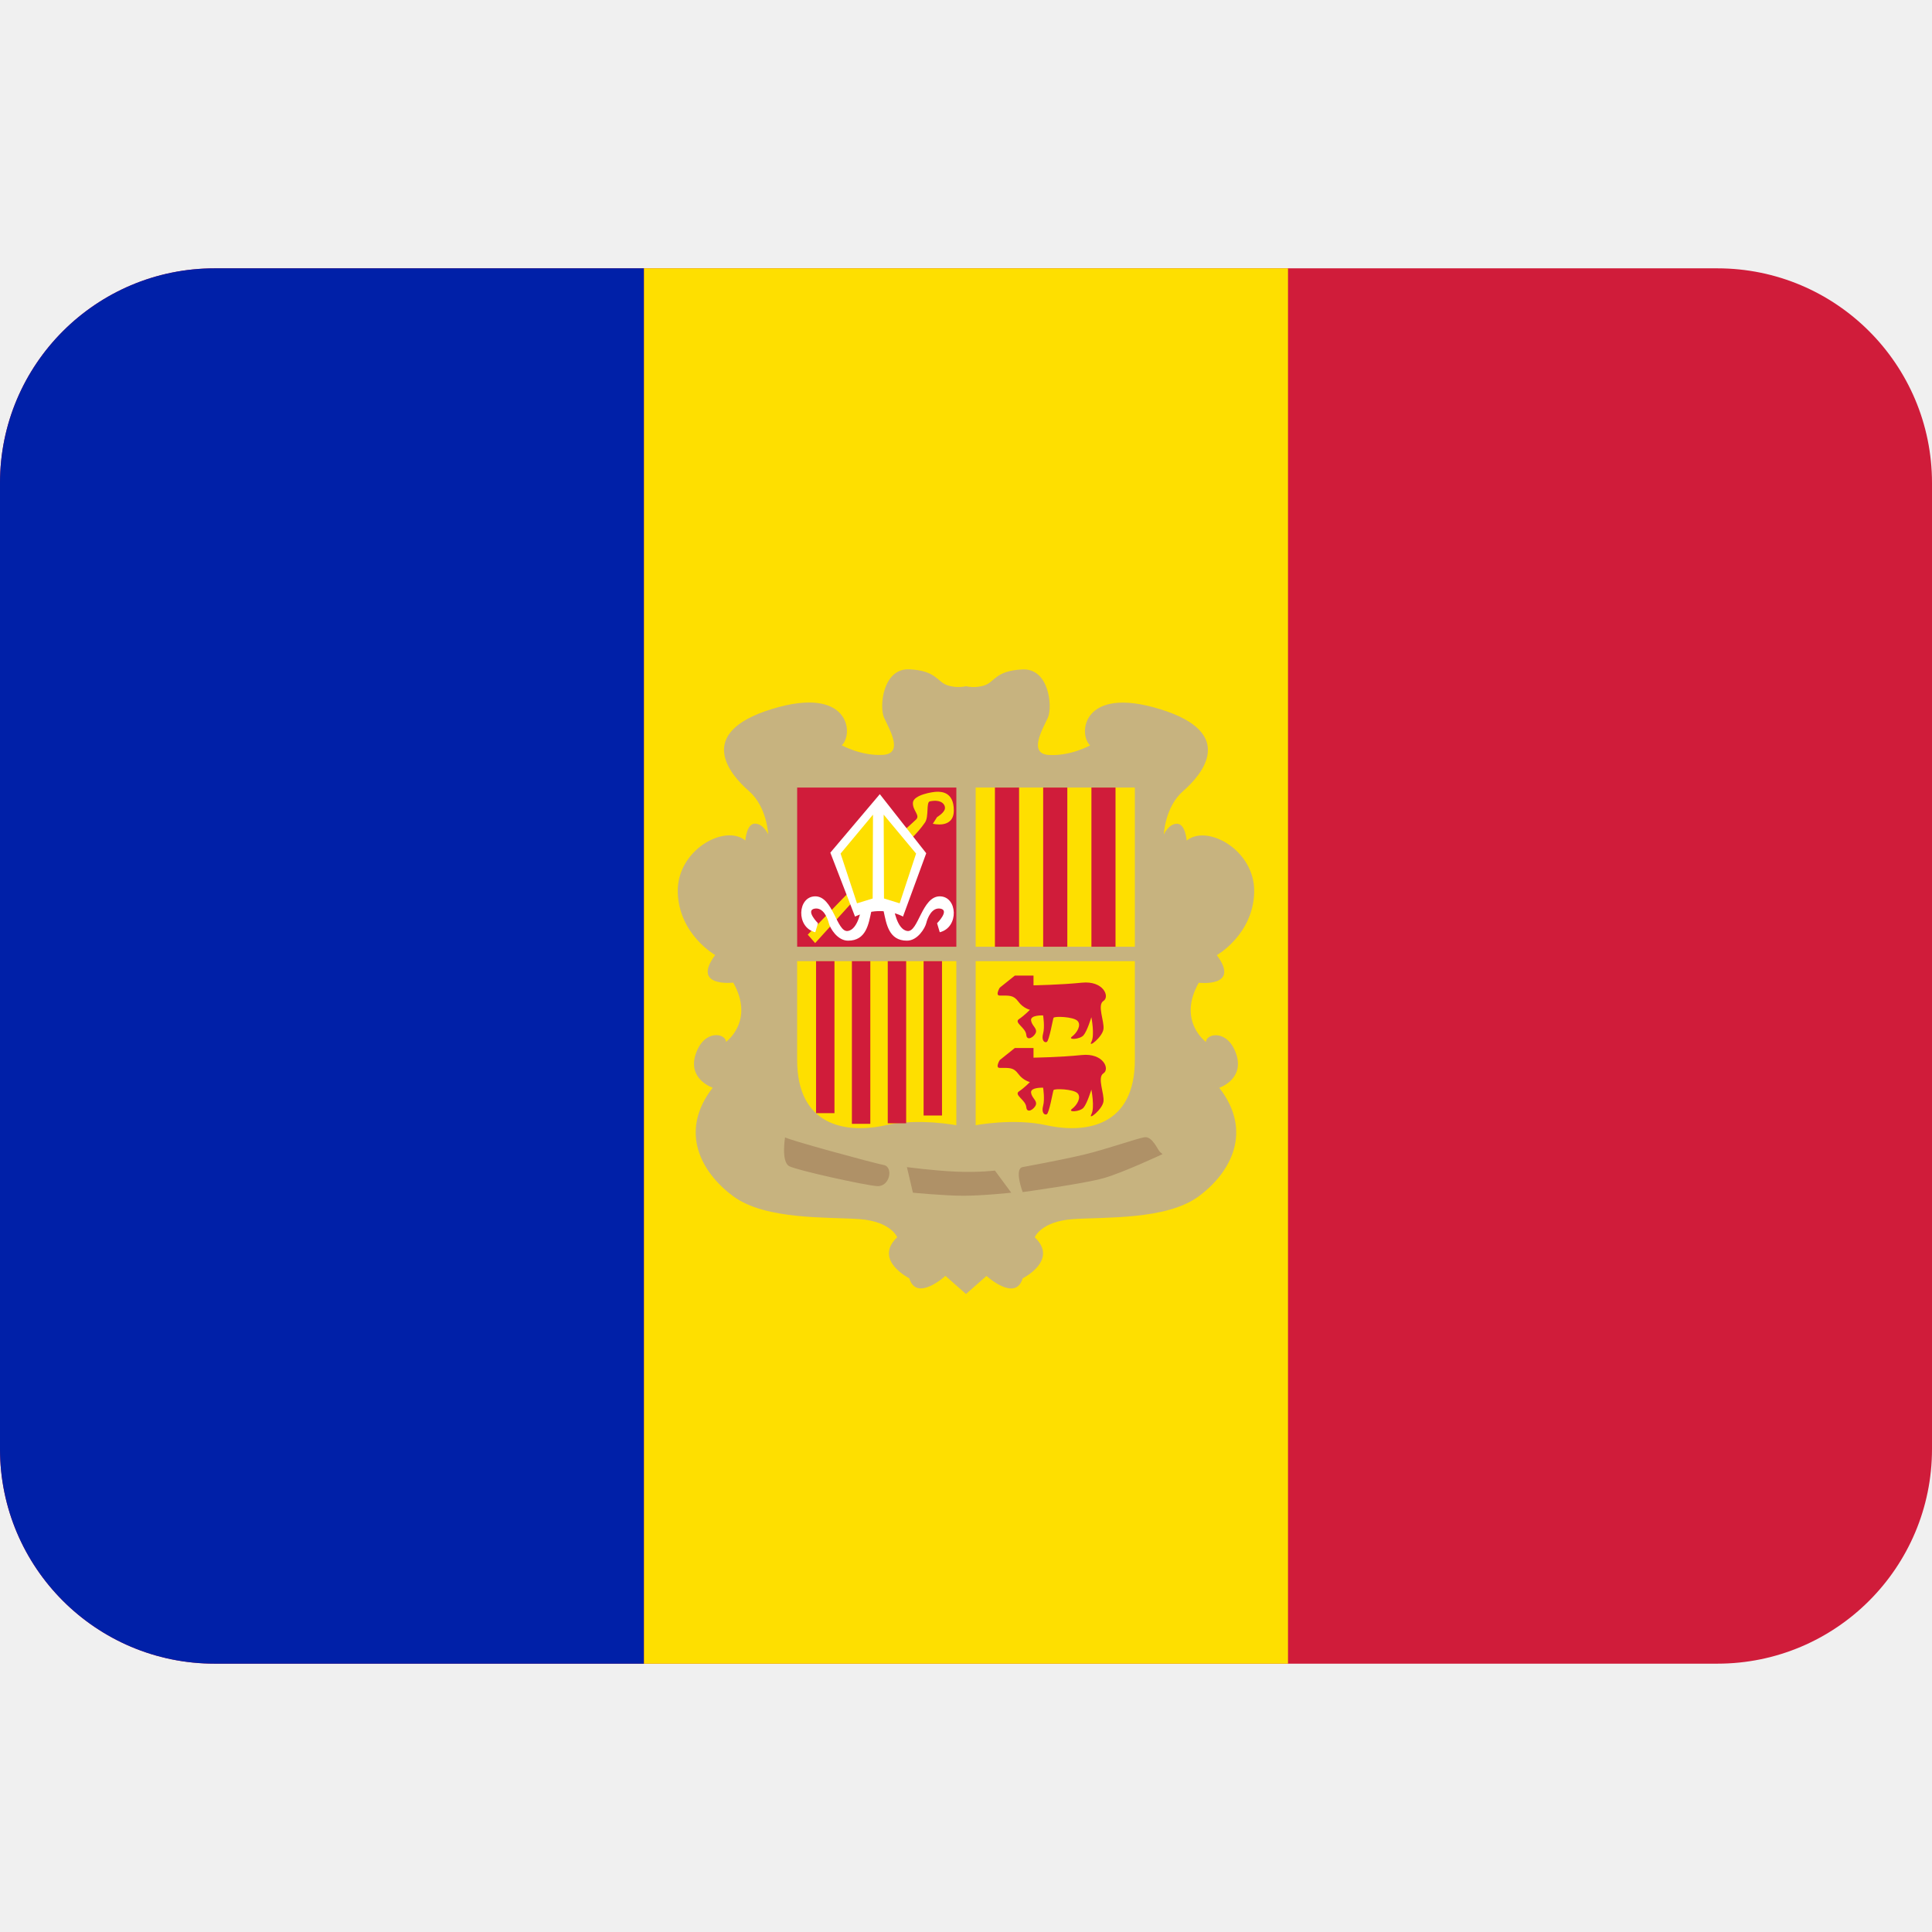
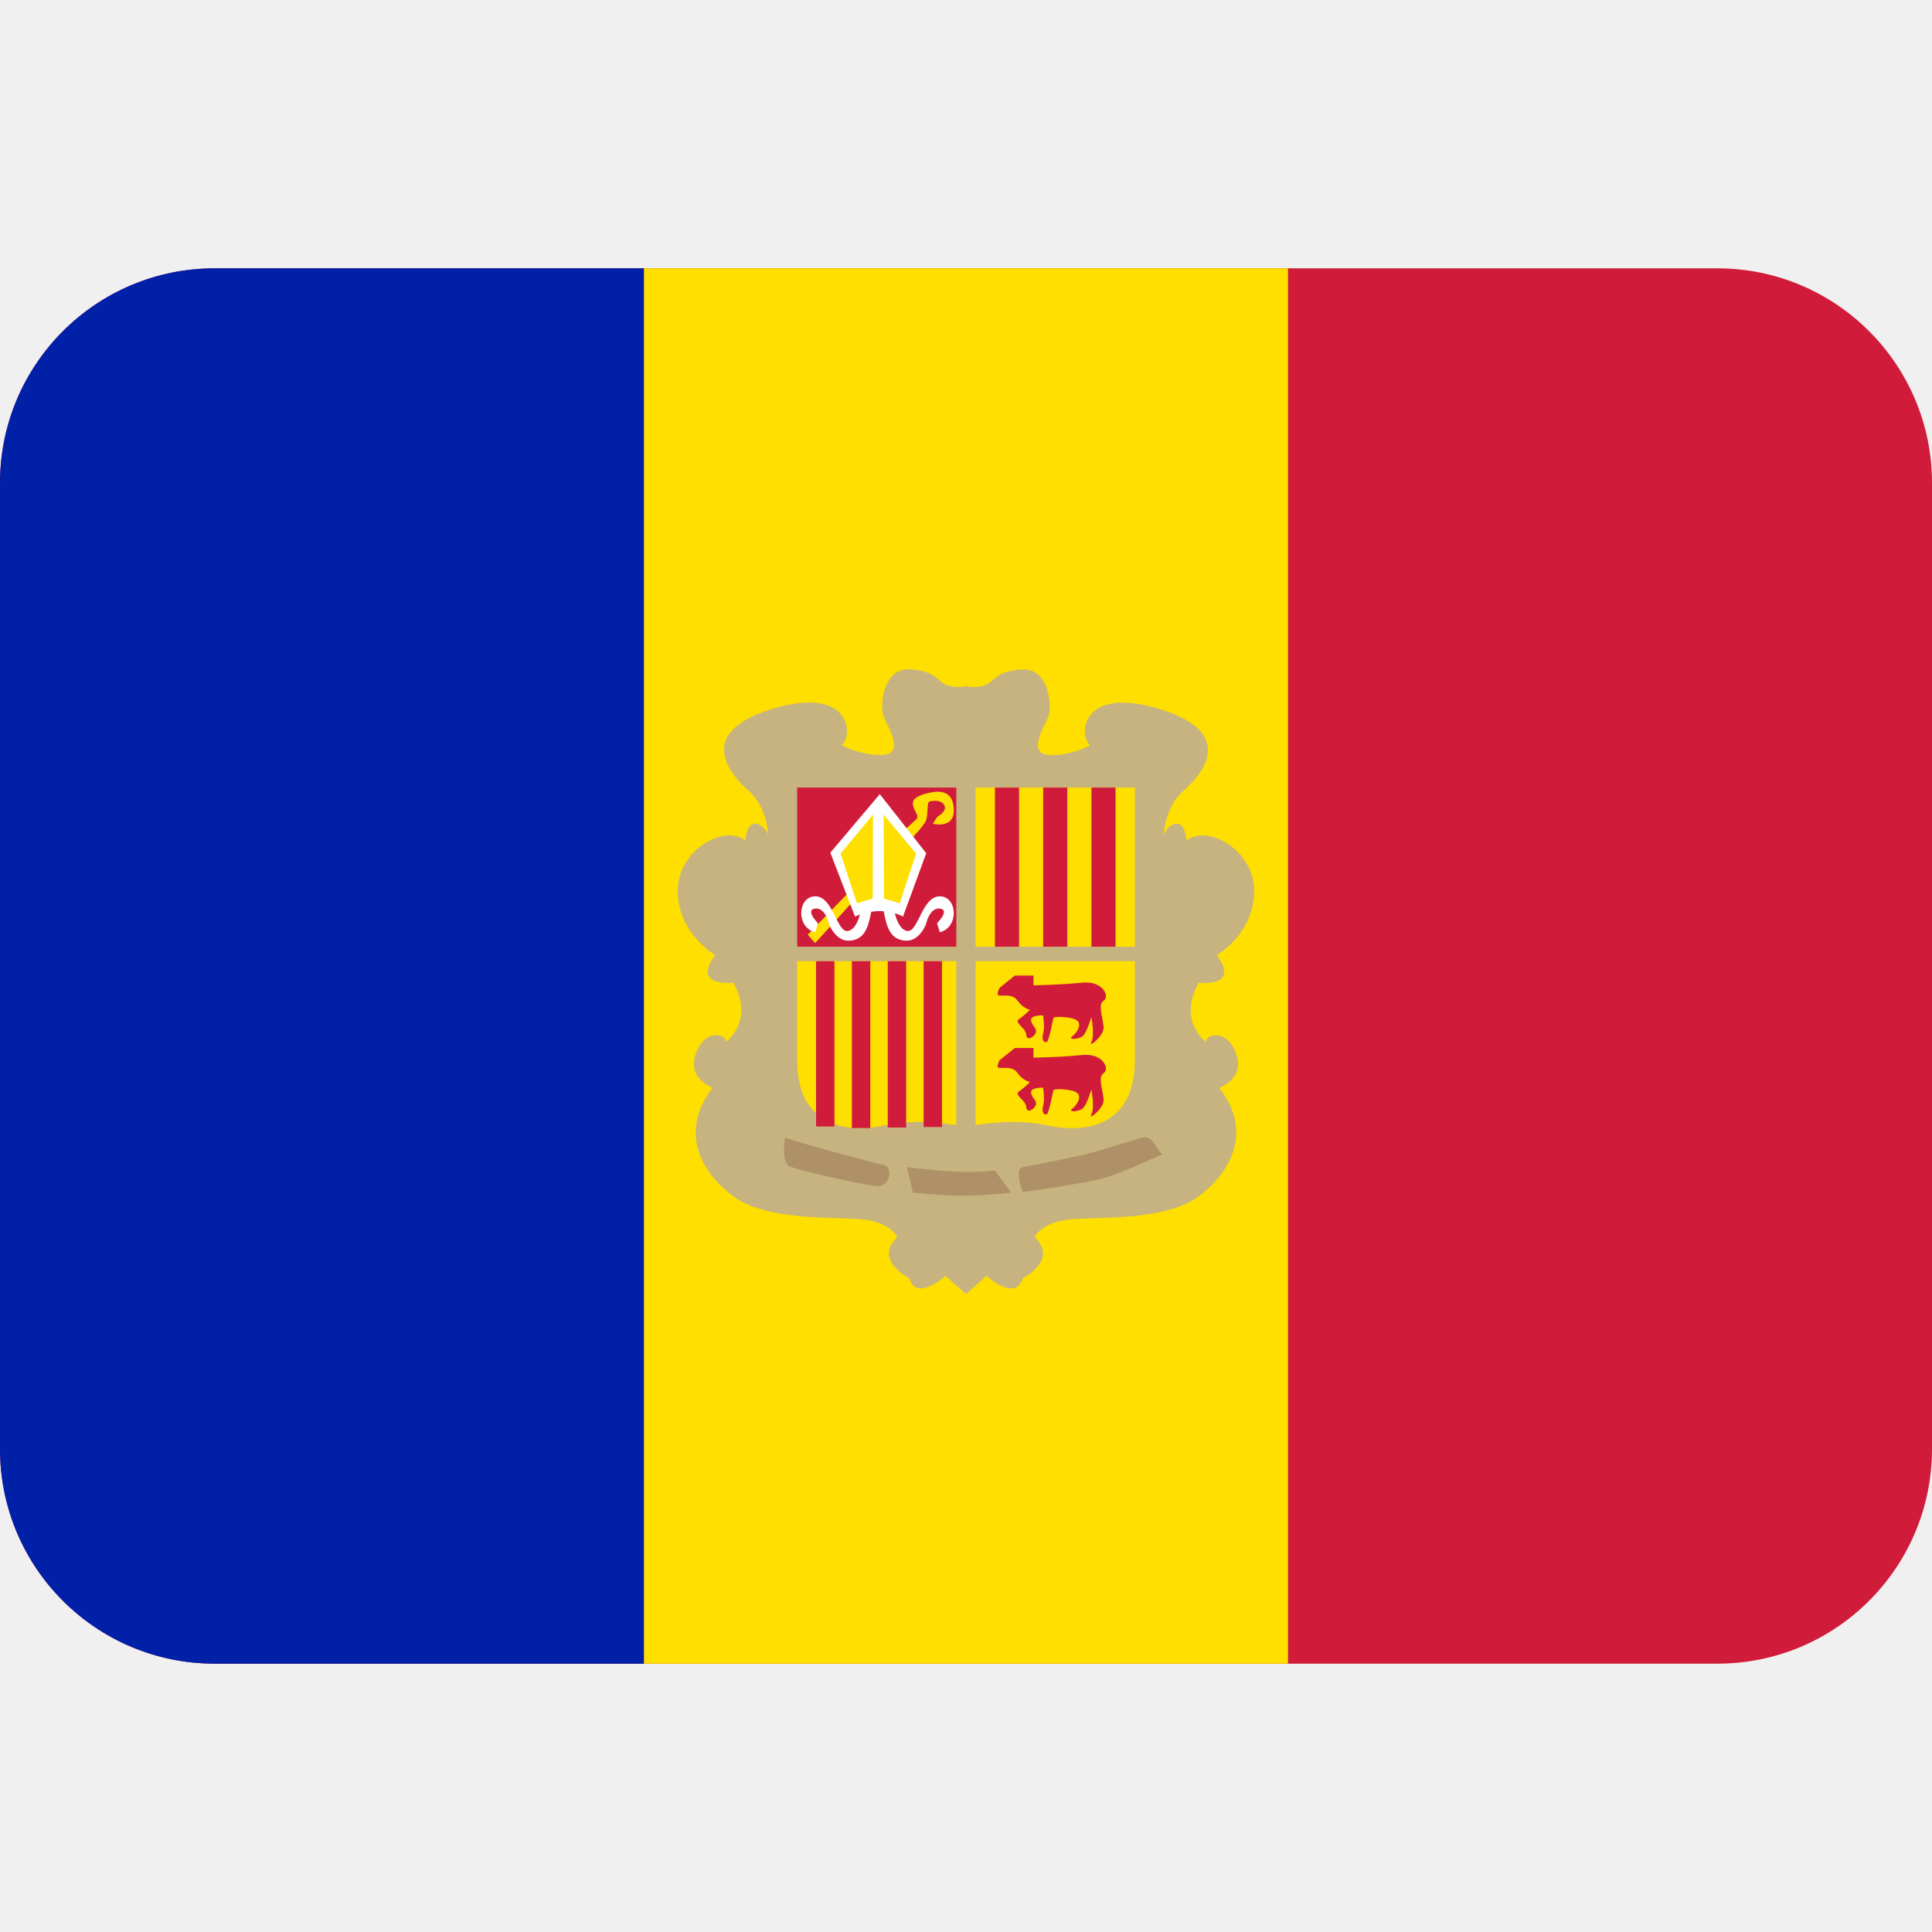
<svg xmlns="http://www.w3.org/2000/svg" viewBox="0 0 36 36">
  <path fill="#D01C3A" d="M36 27c0 2.209-1.791 4-4 4H4c-2.209 0-4-1.791-4-4V9c0-2.209 1.791-4 4-4h28c2.209 0 4 1.791 4 4v18z" />
  <path fill="#0020A8" d="M4 5C1.791 5 0 6.791 0 9v18c0 2.209 1.791 4 4 4h8V5H4z" />
  <path fill="#FEDF00" d="M12 5h12v26H12z" />
  <path fill="#C7B37F" d="M23.035 19.641c-.159-.472-.563-.382-.563-.225 0 0-.539-.39-.135-1.104 0 0 .786.093.337-.514 0 0 .674-.382.696-1.168.022-.787-.876-1.281-1.258-.967 0 0-.023-.314-.18-.314s-.247.202-.247.202.023-.517.359-.809c.337-.292 1.033-1.079-.428-1.528-1.46-.449-1.527.473-1.303.675 0 0-.359.201-.764.179-.404-.021-.113-.493-.023-.696.09-.202.023-.921-.473-.898-.494.022-.517.225-.696.292-.177.066-.357.021-.357.021s-.18.045-.36-.023c-.179-.067-.202-.269-.696-.292-.495-.023-.562.696-.472.898.09.203.382.675-.023.696-.404.022-.764-.179-.764-.179.225-.202.157-1.124-1.303-.675-1.46.449-.764 1.236-.427 1.528.337.292.36.809.36.809s-.09-.202-.248-.202c-.157 0-.179.314-.179.314-.382-.314-1.281.18-1.259.967.023.786.697 1.168.697 1.168-.45.606.337.514.337.514.404.715-.135 1.104-.135 1.104 0-.157-.404-.247-.564.225-.159.472.316.629.316.629-.629.81-.225 1.573.382 2.022.607.449 1.775.383 2.359.427.584.045.697.337.697.337-.449.428.225.765.225.765.135.449.674-.045.674-.045l.383.338.382-.337s.54.494.674.045c0 0 .675-.337.225-.765 0 0 .113-.292.697-.337.584-.044 1.753.022 2.359-.427.606-.449 1.011-1.213.382-2.022 0 .001.475-.157.316-.628z" />
  <path fill="#D01C3A" d="M17.82 17.641v-2.966h-2.966v2.966h2.966z" />
  <path fill="#FEDF00" d="M15.933 16.506l-.882.91.138.157.744-.82zm1.449-1.157s.391.102.391-.247-.234-.349-.312-.349c-.079 0-.438.057-.45.202-.011.146.141.236.059.315-.081.078-.302.273-.302.273l.131.156s.188-.156.337-.373c.076-.11.018-.378.09-.394.213-.044.292.057.281.136-.011.078-.146.157-.146.157l-.079.124z" />
  <path fill="#FFF" d="M16.652 16.91s.056.416.258.438c.202.022.27-.646.601-.646.332 0 .365.579 0 .669l-.05-.168s.236-.236.067-.271c-.168-.033-.247.18-.269.271-.023.09-.158.325-.36.325-.337 0-.382-.309-.433-.547-.05-.239.186-.071.186-.071zm-.6 0s-.056.416-.259.438c-.202.022-.27-.646-.601-.646-.332 0-.366.579 0 .669l.05-.168s-.236-.236-.067-.271c.168-.033.247.18.269.271.023.09.157.325.359.325.337 0 .382-.309.433-.547.052-.239-.184-.071-.184-.071z" />
  <path fill="#FFF" d="M16.394 14.798l.865 1.101-.433 1.18s-.174-.102-.433-.102-.461.102-.461.102l-.46-1.191.922-1.09z" />
  <path fill="#FEDF00" d="M16.466 15.18l.604.725-.306.927-.292-.09zm-.199 0l-.604.725.306.927.292-.09zm-1.413 2.73v1.843c0 1.214.886 1.381 1.648 1.214.614-.136 1.318 0 1.318 0V17.91h-2.966z" />
-   <path fill="#D01C3A" d="M15.206 17.91h.343v2.832h-.343zm.668 0h.343v3.031h-.343zm.668 0h.343v3.021h-.343zm.668 0h.343v2.876h-.343z" />
+   <path fill="#D01C3A" d="M15.206 17.91h.343v3.08h-.343zm.668 0h.343v3.11h-.343zm.668 0h.343v3.1h-.343zm.668 0h.343V21h-.343z" />
  <path fill="#FEDF00" d="M18.18 17.641v-2.966h2.966v2.966H18.18z" />
  <path fill="#D01C3A" d="M18.539 14.675h.45v2.966h-.45zm.899 0h.45v2.966h-.45zm.899 0h.449v2.966h-.449z" />
  <path fill="#FEDF00" d="M21.146 17.91v1.843c0 1.214-.886 1.381-1.648 1.214-.614-.136-1.318 0-1.318 0V17.91h2.966z" />
  <path fill="#D01C3A" d="M18.629 18.404l.281-.225h.348v.181s.495-.008.899-.049c.404-.042.528.262.404.34-.123.079.022.383 0 .528-.022.146-.292.359-.225.236.067-.124 0-.461 0-.461s-.078.259-.146.337c-.068.079-.304.09-.214.023s.18-.213.101-.292c-.078-.078-.431-.09-.446-.056-.014.033-.081.426-.126.449-.046.022-.102-.034-.068-.157.034-.124 0-.337 0-.337s-.235-.012-.225.09c.012.101.113.146.091.225-.023.078-.169.18-.18.045-.012-.135-.236-.225-.135-.292.101-.067.203-.173.203-.173s-.127-.029-.216-.153c-.09-.123-.166-.112-.346-.112-.09 0 0-.147 0-.147zm0 1.349l.281-.225h.348v.18s.495-.007.899-.049c.404-.041.528.262.404.341-.123.079.022.382 0 .528-.022.146-.292.358-.225.236.067-.124 0-.461 0-.461s-.078.258-.146.337c-.068.079-.304.09-.214.022.09-.067.18-.214.101-.292-.078-.078-.431-.09-.446-.057-.014.034-.081.427-.126.45-.046.021-.102-.034-.068-.158.034-.123 0-.337 0-.337s-.235-.011-.225.09c.012.101.113.146.091.225-.023.079-.169.181-.18.045-.012-.134-.236-.225-.135-.292.101-.067.203-.173.203-.173s-.127-.029-.216-.152c-.09-.124-.166-.112-.346-.112-.09 0 0-.146 0-.146z" />
  <path fill="#AF9167" d="M14.629 21.191c0 .033 1.652.482 1.837.517.186.033.118.415-.129.393-.247-.021-1.472-.291-1.629-.37-.157-.08-.079-.54-.079-.54zm2.27.556s.495.067.921.085c.427.017.719-.02.719-.02l.304.412s-.528.057-.888.057c-.359 0-.944-.057-.944-.057l-.112-.477zm2.157 0s.708-.129 1.136-.231c.427-.101.988-.303 1.135-.325.146-.023.247.241.291.277l.045.037s-.741.348-1.101.449c-.359.102-1.506.259-1.506.259s-.164-.436 0-.466z" />
</svg>
